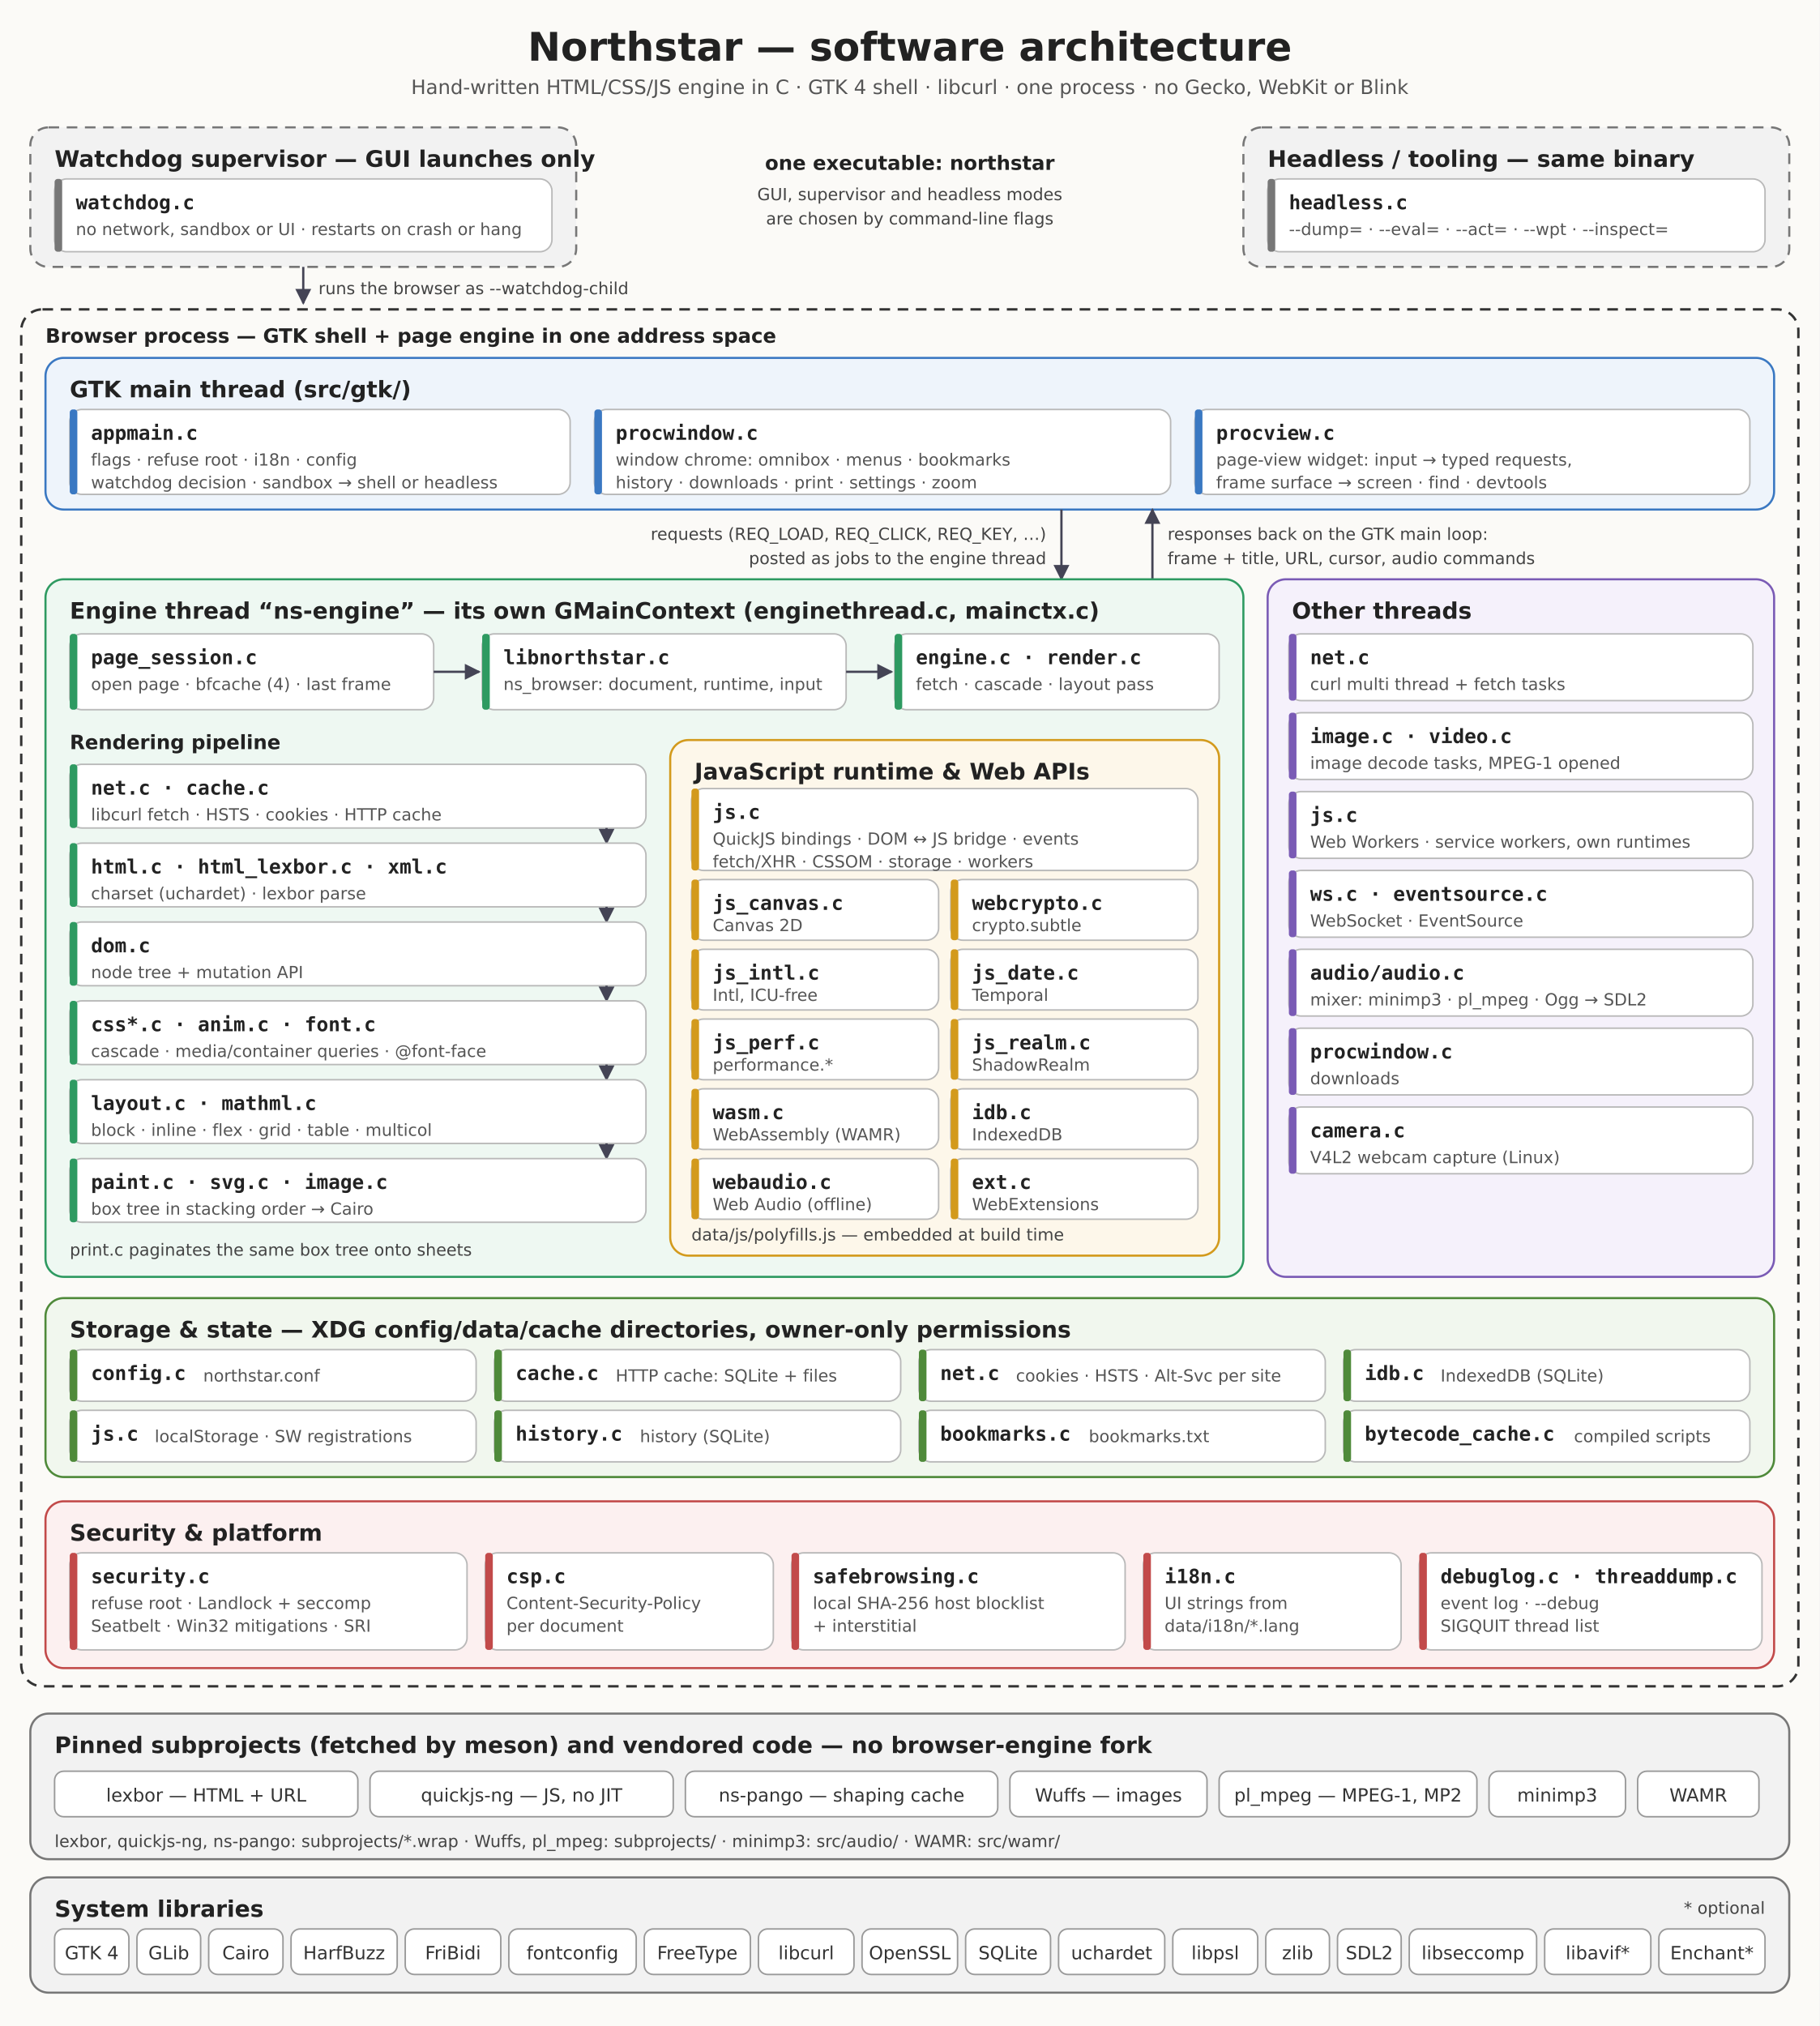
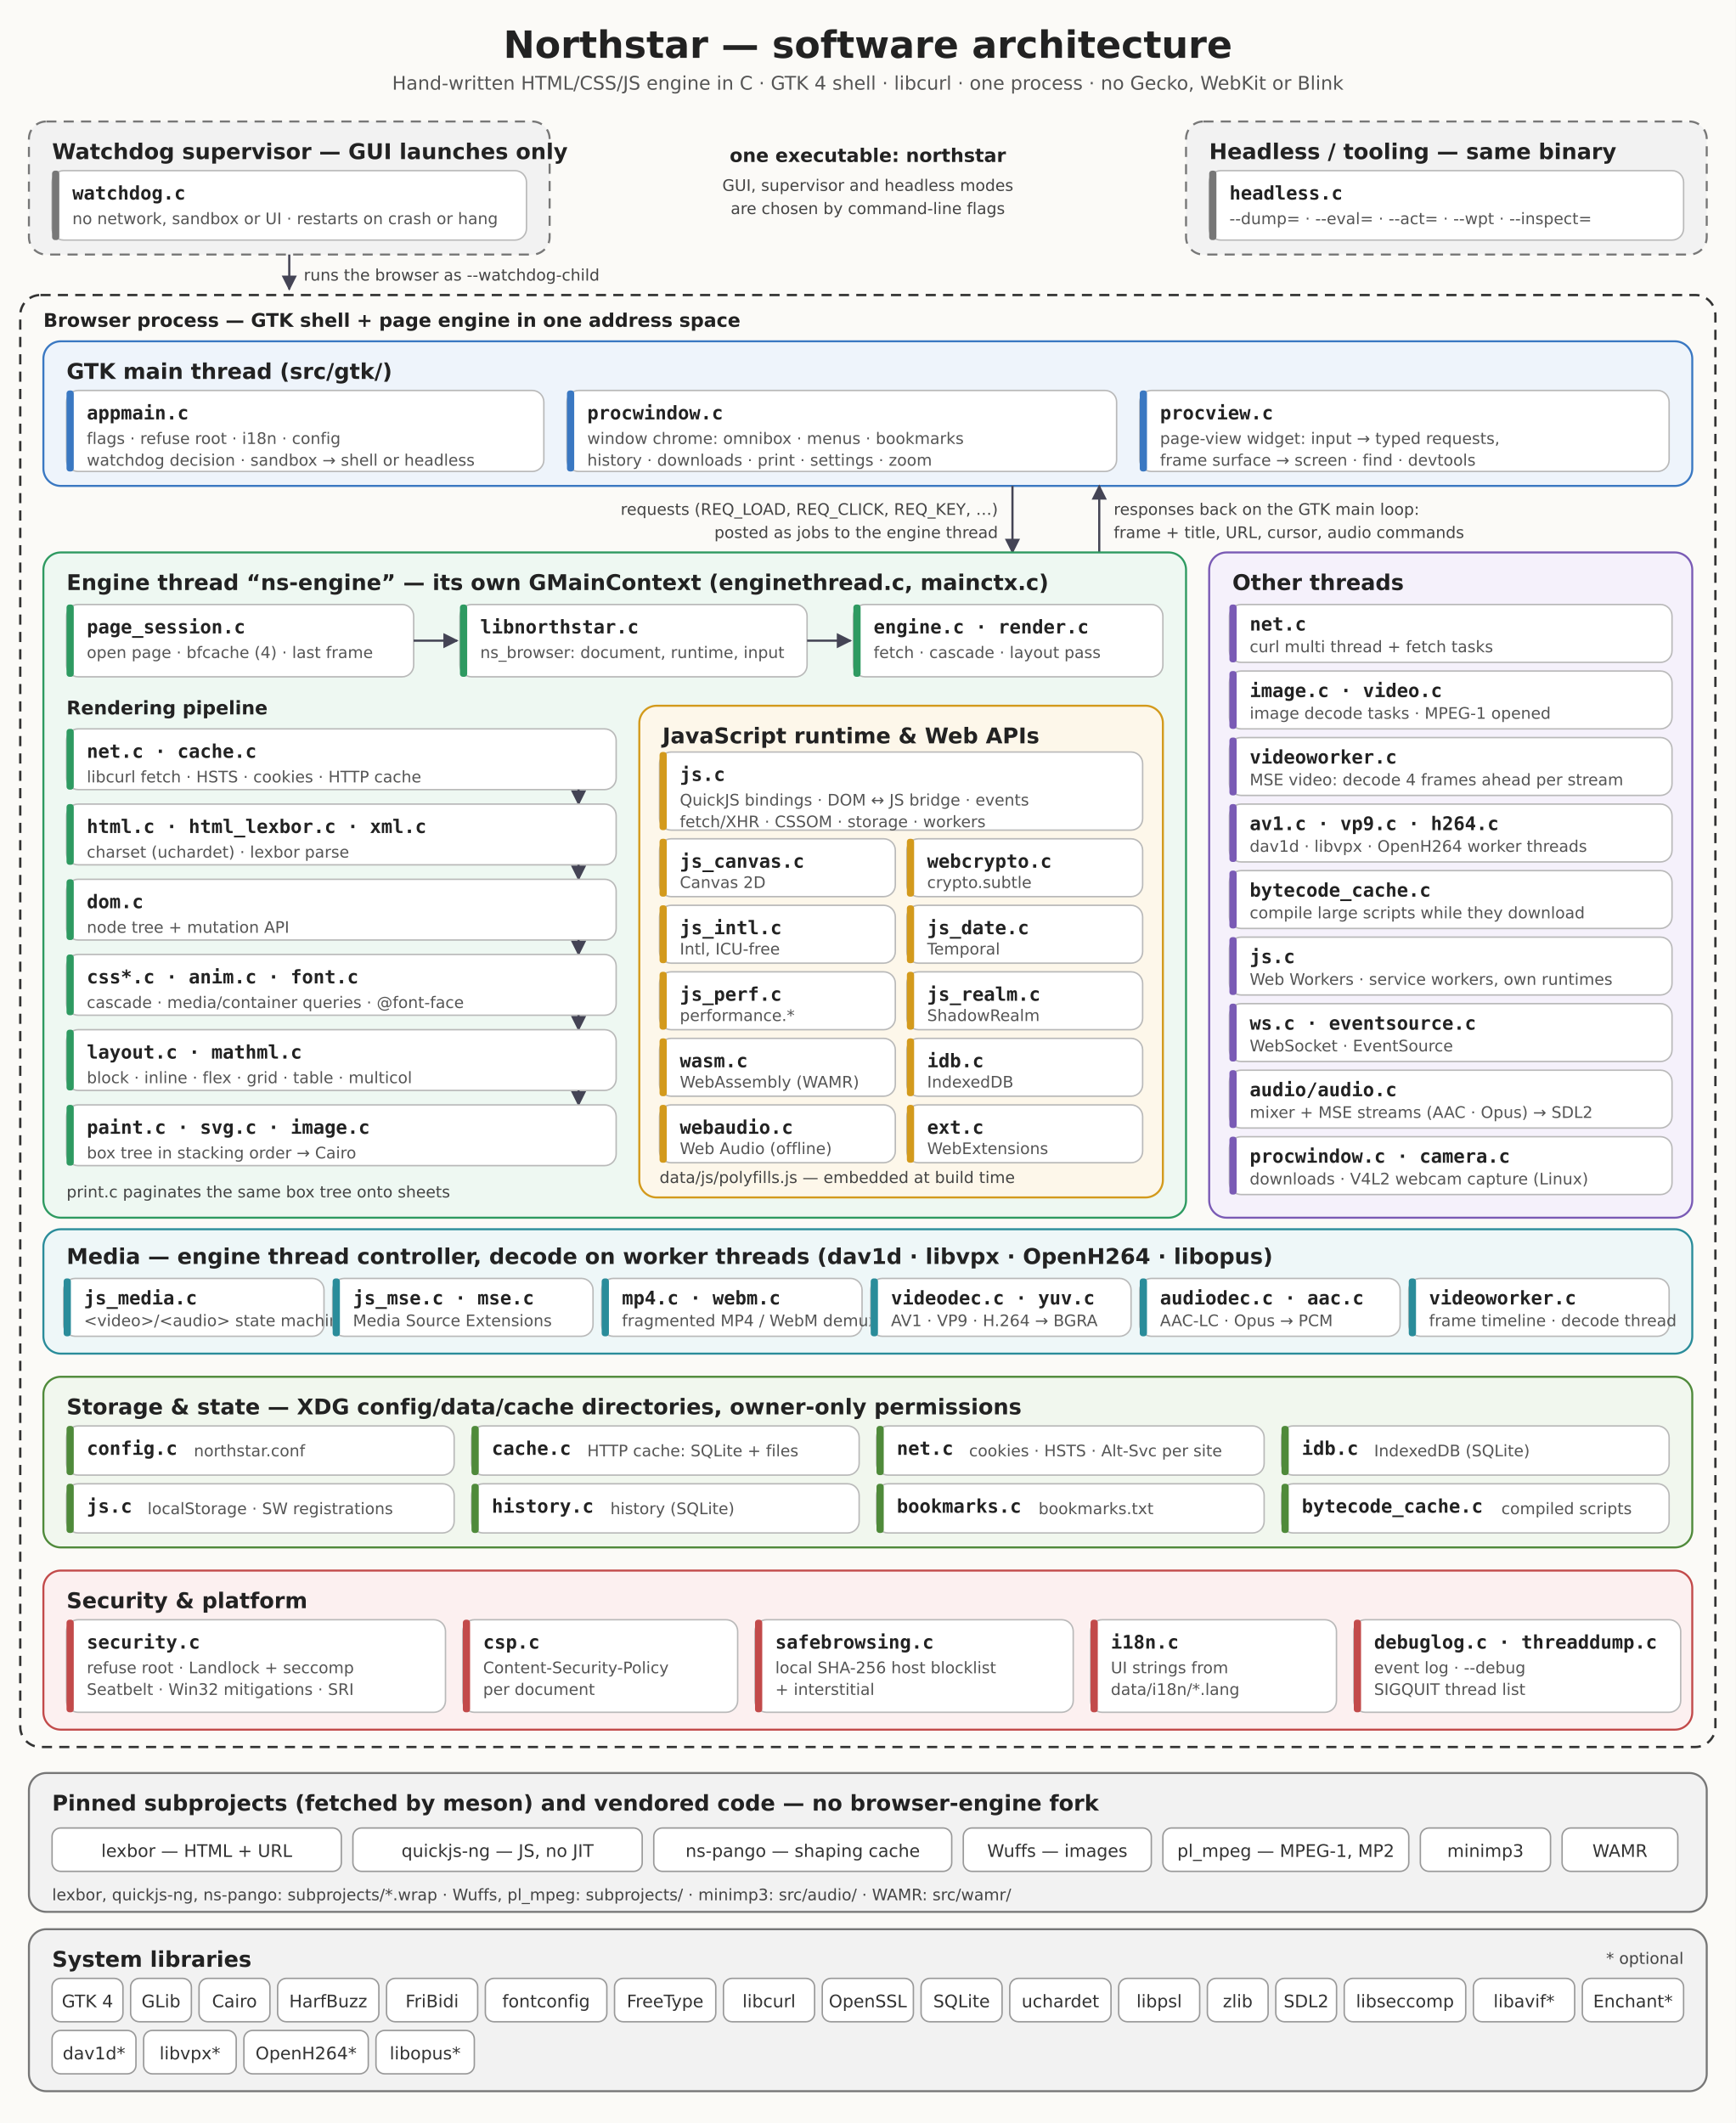
- <svg xmlns="http://www.w3.org/2000/svg" viewBox="0 0 1200 1336" width="1200" height="1336" font-family="DejaVu Sans, Verdana, sans-serif">
+ <svg xmlns="http://www.w3.org/2000/svg" viewBox="0 0 1200 1468" width="1200" height="1468" font-family="DejaVu Sans, Verdana, sans-serif">
  <defs>
    <marker id="ah" viewBox="0 0 10 10" refX="9" refY="5" markerWidth="7" markerHeight="7" orient="auto-start-reverse">
      <path d="M0,0 L10,5 L0,10 z" fill="#445" />
    </marker>
    <style>
.bg{fill:#fbfaf7}
.proc{fill:none;stroke:#333;stroke-width:1.6}
.dash{stroke-dasharray:7 5}
.g-shell{fill:#eef4fb;stroke:#3a78c2;stroke-width:1.4}
.g-engine{fill:#eef8f2;stroke:#2e9a61;stroke-width:1.4}
.g-js{fill:#fdf7ea;stroke:#d39a1c;stroke-width:1.4}
.g-thr{fill:#f5f1fb;stroke:#7a5bb5;stroke-width:1.4}
.g-store{fill:#f1f7ee;stroke:#4f8a3a;stroke-width:1.4}
.g-sec{fill:#fcf0f0;stroke:#c24a4a;stroke-width:1.4}
.g-ext{fill:#f2f2f2;stroke:#777;stroke-width:1.4}
+ .g-media{fill:#eef7f8;stroke:#2a8c9a;stroke-width:1.4}
.mod{fill:#fff;stroke:#b9b9b9;stroke-width:1}
.bar{stroke:none}
- .a-shell{fill:#3a78c2}.a-engine{fill:#2e9a61}.a-js{fill:#d39a1c}.a-thr{fill:#7a5bb5}.a-store{fill:#4f8a3a}.a-sec{fill:#c24a4a}.a-ext{fill:#777}
+ .a-shell{fill:#3a78c2}.a-engine{fill:#2e9a61}.a-js{fill:#d39a1c}.a-thr{fill:#7a5bb5}.a-store{fill:#4f8a3a}.a-sec{fill:#c24a4a}.a-ext{fill:#777}.a-media{fill:#2a8c9a}
.chip{fill:#fff;stroke:#999;stroke-width:1}
.title{font-size:26px;font-weight:bold;fill:#222}
.sub{font-size:13px;fill:#555}
.gtitle{font-size:15px;font-weight:bold;fill:#222}
.ptitle{font-size:13px;font-weight:bold;fill:#222}
.file{font-family:"DejaVu Sans Mono",Menlo,Consolas,monospace;font-size:13px;font-weight:bold;fill:#222}
.desc{font-size:11px;fill:#555}
.chiptext{font-size:12px;fill:#333}
.lbl{font-size:11px;fill:#444}
.arr{stroke:#445;stroke-width:1.5;fill:none}
.arrd{stroke:#445;stroke-width:1.5;fill:none;stroke-dasharray:6 4}
</style>
  </defs>
-   <rect class="bg" x="0" y="0" width="1200" height="1336" rx="0" />
+   <rect class="bg" x="0" y="0" width="1200" height="1468" rx="0" />
  <text class="title" x="600.0" y="40" text-anchor="middle">Northstar — software architecture</text>
  <text class="sub" x="600.0" y="62" text-anchor="middle">Hand-written HTML/CSS/JS engine in C · GTK 4 shell · libcurl · one process · no Gecko, WebKit or Blink</text>
  <rect class="g-ext dash" x="20" y="84" width="360" height="92" rx="12" />
  <text class="gtitle" x="36" y="110" text-anchor="start">Watchdog supervisor — GUI launches only</text>
  <rect class="mod" x="36" y="118" width="328" height="48" rx="8" />
  <rect class="bar a-ext" x="36" y="118" width="5" height="48" rx="2" />
  <text class="file" x="50" y="138" text-anchor="start">watchdog.c</text>
  <text class="desc" x="50" y="155" text-anchor="start">no network, sandbox or UI · restarts on crash or hang</text>
  <rect class="g-ext dash" x="820" y="84" width="360" height="92" rx="12" />
  <text class="gtitle" x="836" y="110" text-anchor="start">Headless / tooling — same binary</text>
  <rect class="mod" x="836" y="118" width="328" height="48" rx="8" />
  <rect class="bar a-ext" x="836" y="118" width="5" height="48" rx="2" />
  <text class="file" x="850" y="138" text-anchor="start">headless.c</text>
  <text class="desc" x="850" y="155" text-anchor="start">--dump= · --eval= · --act= · --wpt · --inspect=</text>
  <text class="ptitle" x="600" y="112" text-anchor="middle">one executable: northstar</text>
  <text class="lbl" x="600" y="132" text-anchor="middle">GUI, supervisor and headless modes</text>
  <text class="lbl" x="600" y="148" text-anchor="middle">are chosen by command-line flags</text>
  <line class="arr" x1="200" y1="176" x2="200" y2="200" marker-end="url(#ah)" />
  <text class="lbl" x="210" y="194" text-anchor="start">runs the browser as --watchdog-child</text>
-   <rect class="proc dash" x="14" y="204" width="1172" height="908" rx="14" />
+   <rect class="proc dash" x="14" y="204" width="1172" height="1004" rx="14" />
  <text class="ptitle" x="30" y="226" text-anchor="start">Browser process — GTK shell + page engine in one address space</text>
  <rect class="g-shell" x="30" y="236" width="1140" height="100" rx="12" />
  <text class="gtitle" x="46" y="262" text-anchor="start">GTK main thread  (src/gtk/)</text>
  <rect class="mod" x="46" y="270" width="330" height="56" rx="8" />
  <rect class="bar a-shell" x="46" y="270" width="5" height="56" rx="2" />
  <text class="file" x="60" y="290" text-anchor="start">appmain.c</text>
  <text class="desc" x="60" y="307" text-anchor="start">flags · refuse root · i18n · config</text>
  <text class="desc" x="60" y="322" text-anchor="start">watchdog decision · sandbox → shell or headless</text>
  <rect class="mod" x="392" y="270" width="380" height="56" rx="8" />
  <rect class="bar a-shell" x="392" y="270" width="5" height="56" rx="2" />
  <text class="file" x="406" y="290" text-anchor="start">procwindow.c</text>
  <text class="desc" x="406" y="307" text-anchor="start">window chrome: omnibox · menus · bookmarks</text>
  <text class="desc" x="406" y="322" text-anchor="start">history · downloads · print · settings · zoom</text>
  <rect class="mod" x="788" y="270" width="366" height="56" rx="8" />
  <rect class="bar a-shell" x="788" y="270" width="5" height="56" rx="2" />
  <text class="file" x="802" y="290" text-anchor="start">procview.c</text>
  <text class="desc" x="802" y="307" text-anchor="start">page-view widget: input → typed requests,</text>
  <text class="desc" x="802" y="322" text-anchor="start">frame surface → screen · find · devtools</text>
  <line class="arr" x1="700" y1="336" x2="700" y2="382" marker-end="url(#ah)" />
  <line class="arr" x1="760" y1="382" x2="760" y2="336" marker-end="url(#ah)" />
  <text class="lbl" x="690" y="356" text-anchor="end">requests (REQ_LOAD, REQ_CLICK, REQ_KEY, …)</text>
  <text class="lbl" x="690" y="372" text-anchor="end">posted as jobs to the engine thread</text>
  <text class="lbl" x="770" y="356" text-anchor="start">responses back on the GTK main loop:</text>
  <text class="lbl" x="770" y="372" text-anchor="start">frame + title, URL, cursor, audio commands</text>
  <rect class="g-engine" x="30" y="382" width="790" height="460" rx="12" />
  <text class="gtitle" x="46" y="408" text-anchor="start">Engine thread “ns-engine” — its own GMainContext  (enginethread.c, mainctx.c)</text>
  <rect class="mod" x="46" y="418" width="240" height="50" rx="8" />
  <rect class="bar a-engine" x="46" y="418" width="5" height="50" rx="2" />
  <text class="file" x="60" y="438" text-anchor="start">page_session.c</text>
  <text class="desc" x="60" y="455" text-anchor="start">open page · bfcache (4) · last frame</text>
  <rect class="mod" x="318" y="418" width="240" height="50" rx="8" />
  <rect class="bar a-engine" x="318" y="418" width="5" height="50" rx="2" />
  <text class="file" x="332" y="438" text-anchor="start">libnorthstar.c</text>
  <text class="desc" x="332" y="455" text-anchor="start">ns_browser: document, runtime, input</text>
  <rect class="mod" x="590" y="418" width="214" height="50" rx="8" />
  <rect class="bar a-engine" x="590" y="418" width="5" height="50" rx="2" />
  <text class="file" x="604" y="438" text-anchor="start">engine.c · render.c</text>
  <text class="desc" x="604" y="455" text-anchor="start">fetch · cascade · layout pass</text>
  <line class="arr" x1="286" y1="443" x2="316" y2="443" marker-end="url(#ah)" />
  <line class="arr" x1="558" y1="443" x2="588" y2="443" marker-end="url(#ah)" />
  <text class="ptitle" x="46" y="494" text-anchor="start">Rendering pipeline</text>
  <rect class="mod" x="46" y="504" width="380" height="42" rx="8" />
  <rect class="bar a-engine" x="46" y="504" width="5" height="42" rx="2" />
  <text class="file" x="60" y="524" text-anchor="start">net.c · cache.c</text>
  <text class="desc" x="60" y="541" text-anchor="start">libcurl fetch · HSTS · cookies · HTTP cache</text>
  <line class="arr" x1="400" y1="546" x2="400" y2="556" marker-end="url(#ah)" />
  <rect class="mod" x="46" y="556" width="380" height="42" rx="8" />
  <rect class="bar a-engine" x="46" y="556" width="5" height="42" rx="2" />
  <text class="file" x="60" y="576" text-anchor="start">html.c · html_lexbor.c · xml.c</text>
  <text class="desc" x="60" y="593" text-anchor="start">charset (uchardet) · lexbor parse</text>
  <line class="arr" x1="400" y1="598" x2="400" y2="608" marker-end="url(#ah)" />
  <rect class="mod" x="46" y="608" width="380" height="42" rx="8" />
  <rect class="bar a-engine" x="46" y="608" width="5" height="42" rx="2" />
  <text class="file" x="60" y="628" text-anchor="start">dom.c</text>
  <text class="desc" x="60" y="645" text-anchor="start">node tree + mutation API</text>
  <line class="arr" x1="400" y1="650" x2="400" y2="660" marker-end="url(#ah)" />
  <rect class="mod" x="46" y="660" width="380" height="42" rx="8" />
  <rect class="bar a-engine" x="46" y="660" width="5" height="42" rx="2" />
  <text class="file" x="60" y="680" text-anchor="start">css*.c · anim.c · font.c</text>
  <text class="desc" x="60" y="697" text-anchor="start">cascade · media/container queries · @font-face</text>
  <line class="arr" x1="400" y1="702" x2="400" y2="712" marker-end="url(#ah)" />
  <rect class="mod" x="46" y="712" width="380" height="42" rx="8" />
  <rect class="bar a-engine" x="46" y="712" width="5" height="42" rx="2" />
  <text class="file" x="60" y="732" text-anchor="start">layout.c · mathml.c</text>
  <text class="desc" x="60" y="749" text-anchor="start">block · inline · flex · grid · table · multicol</text>
  <line class="arr" x1="400" y1="754" x2="400" y2="764" marker-end="url(#ah)" />
  <rect class="mod" x="46" y="764" width="380" height="42" rx="8" />
  <rect class="bar a-engine" x="46" y="764" width="5" height="42" rx="2" />
  <text class="file" x="60" y="784" text-anchor="start">paint.c · svg.c · image.c</text>
  <text class="desc" x="60" y="801" text-anchor="start">box tree in stacking order → Cairo</text>
  <text class="lbl" x="46" y="828" text-anchor="start">print.c paginates the same box tree onto sheets</text>
  <rect class="g-js" x="442" y="488" width="362" height="340" rx="12" />
  <text class="gtitle" x="458" y="514" text-anchor="start">JavaScript runtime &amp; Web APIs</text>
  <rect class="mod" x="456" y="520" width="334" height="54" rx="8" />
  <rect class="bar a-js" x="456" y="520" width="5" height="54" rx="2" />
  <text class="file" x="470" y="540" text-anchor="start">js.c</text>
  <text class="desc" x="470" y="557" text-anchor="start">QuickJS bindings · DOM ↔ JS bridge · events</text>
  <text class="desc" x="470" y="572" text-anchor="start">fetch/XHR · CSSOM · storage · workers</text>
  <rect class="mod" x="456" y="580" width="163" height="40" rx="8" />
  <rect class="bar a-js" x="456" y="580" width="5" height="40" rx="2" />
  <text class="file" x="470" y="600" text-anchor="start">js_canvas.c</text>
  <text class="desc" x="470" y="617" text-anchor="start" />
  <text class="desc" x="470" y="614" text-anchor="start">Canvas 2D</text>
  <rect class="mod" x="627" y="580" width="163" height="40" rx="8" />
  <rect class="bar a-js" x="627" y="580" width="5" height="40" rx="2" />
  <text class="file" x="641" y="600" text-anchor="start">webcrypto.c</text>
  <text class="desc" x="641" y="617" text-anchor="start" />
  <text class="desc" x="641" y="614" text-anchor="start">crypto.subtle</text>
  <rect class="mod" x="456" y="626" width="163" height="40" rx="8" />
  <rect class="bar a-js" x="456" y="626" width="5" height="40" rx="2" />
  <text class="file" x="470" y="646" text-anchor="start">js_intl.c</text>
  <text class="desc" x="470" y="663" text-anchor="start" />
  <text class="desc" x="470" y="660" text-anchor="start">Intl, ICU-free</text>
  <rect class="mod" x="627" y="626" width="163" height="40" rx="8" />
  <rect class="bar a-js" x="627" y="626" width="5" height="40" rx="2" />
  <text class="file" x="641" y="646" text-anchor="start">js_date.c</text>
  <text class="desc" x="641" y="663" text-anchor="start" />
  <text class="desc" x="641" y="660" text-anchor="start">Temporal</text>
  <rect class="mod" x="456" y="672" width="163" height="40" rx="8" />
  <rect class="bar a-js" x="456" y="672" width="5" height="40" rx="2" />
  <text class="file" x="470" y="692" text-anchor="start">js_perf.c</text>
  <text class="desc" x="470" y="709" text-anchor="start" />
  <text class="desc" x="470" y="706" text-anchor="start">performance.*</text>
  <rect class="mod" x="627" y="672" width="163" height="40" rx="8" />
  <rect class="bar a-js" x="627" y="672" width="5" height="40" rx="2" />
  <text class="file" x="641" y="692" text-anchor="start">js_realm.c</text>
  <text class="desc" x="641" y="709" text-anchor="start" />
  <text class="desc" x="641" y="706" text-anchor="start">ShadowRealm</text>
  <rect class="mod" x="456" y="718" width="163" height="40" rx="8" />
  <rect class="bar a-js" x="456" y="718" width="5" height="40" rx="2" />
  <text class="file" x="470" y="738" text-anchor="start">wasm.c</text>
  <text class="desc" x="470" y="755" text-anchor="start" />
  <text class="desc" x="470" y="752" text-anchor="start">WebAssembly (WAMR)</text>
  <rect class="mod" x="627" y="718" width="163" height="40" rx="8" />
  <rect class="bar a-js" x="627" y="718" width="5" height="40" rx="2" />
  <text class="file" x="641" y="738" text-anchor="start">idb.c</text>
  <text class="desc" x="641" y="755" text-anchor="start" />
  <text class="desc" x="641" y="752" text-anchor="start">IndexedDB</text>
  <rect class="mod" x="456" y="764" width="163" height="40" rx="8" />
  <rect class="bar a-js" x="456" y="764" width="5" height="40" rx="2" />
  <text class="file" x="470" y="784" text-anchor="start">webaudio.c</text>
  <text class="desc" x="470" y="801" text-anchor="start" />
  <text class="desc" x="470" y="798" text-anchor="start">Web Audio (offline)</text>
  <rect class="mod" x="627" y="764" width="163" height="40" rx="8" />
  <rect class="bar a-js" x="627" y="764" width="5" height="40" rx="2" />
  <text class="file" x="641" y="784" text-anchor="start">ext.c</text>
  <text class="desc" x="641" y="801" text-anchor="start" />
  <text class="desc" x="641" y="798" text-anchor="start">WebExtensions</text>
  <text class="lbl" x="456" y="818" text-anchor="start">data/js/polyfills.js — embedded at build time</text>
  <rect class="g-thr" x="836" y="382" width="334" height="460" rx="12" />
  <text class="gtitle" x="852" y="408" text-anchor="start">Other threads</text>
-   <rect class="mod" x="850" y="418" width="306" height="44" rx="8" />
-   <rect class="bar a-thr" x="850" y="418" width="5" height="44" rx="2" />
-   <text class="file" x="864" y="438" text-anchor="start">net.c</text>
-   <text class="desc" x="864" y="455" text-anchor="start">curl multi thread + fetch tasks</text>
-   <rect class="mod" x="850" y="470" width="306" height="44" rx="8" />
-   <rect class="bar a-thr" x="850" y="470" width="5" height="44" rx="2" />
-   <text class="file" x="864" y="490" text-anchor="start">image.c · video.c</text>
-   <text class="desc" x="864" y="507" text-anchor="start">image decode tasks, MPEG-1 opened</text>
-   <rect class="mod" x="850" y="522" width="306" height="44" rx="8" />
-   <rect class="bar a-thr" x="850" y="522" width="5" height="44" rx="2" />
-   <text class="file" x="864" y="542" text-anchor="start">js.c</text>
-   <text class="desc" x="864" y="559" text-anchor="start">Web Workers · service workers, own runtimes</text>
-   <rect class="mod" x="850" y="574" width="306" height="44" rx="8" />
-   <rect class="bar a-thr" x="850" y="574" width="5" height="44" rx="2" />
-   <text class="file" x="864" y="594" text-anchor="start">ws.c · eventsource.c</text>
-   <text class="desc" x="864" y="611" text-anchor="start">WebSocket · EventSource</text>
-   <rect class="mod" x="850" y="626" width="306" height="44" rx="8" />
-   <rect class="bar a-thr" x="850" y="626" width="5" height="44" rx="2" />
-   <text class="file" x="864" y="646" text-anchor="start">audio/audio.c</text>
-   <text class="desc" x="864" y="663" text-anchor="start">mixer: minimp3 · pl_mpeg · Ogg → SDL2</text>
-   <rect class="mod" x="850" y="678" width="306" height="44" rx="8" />
-   <rect class="bar a-thr" x="850" y="678" width="5" height="44" rx="2" />
-   <text class="file" x="864" y="698" text-anchor="start">procwindow.c</text>
-   <text class="desc" x="864" y="715" text-anchor="start">downloads</text>
-   <rect class="mod" x="850" y="730" width="306" height="44" rx="8" />
-   <rect class="bar a-thr" x="850" y="730" width="5" height="44" rx="2" />
-   <text class="file" x="864" y="750" text-anchor="start">camera.c</text>
-   <text class="desc" x="864" y="767" text-anchor="start">V4L2 webcam capture (Linux)</text>
-   <rect class="g-store" x="30" y="856" width="1140" height="118" rx="12" />
-   <text class="gtitle" x="46" y="882" text-anchor="start">Storage &amp; state — XDG config/data/cache directories, owner-only permissions</text>
-   <rect class="mod" x="46" y="890" width="268" height="34" rx="8" />
-   <rect class="bar a-store" x="46" y="890" width="5" height="34" rx="2" />
-   <text class="file" x="60" y="910" text-anchor="start">config.c</text>
-   <text class="desc" x="60" y="927" text-anchor="start" />
-   <text class="desc" x="134" y="911" text-anchor="start">northstar.conf</text>
-   <rect class="mod" x="326" y="890" width="268" height="34" rx="8" />
-   <rect class="bar a-store" x="326" y="890" width="5" height="34" rx="2" />
-   <text class="file" x="340" y="910" text-anchor="start">cache.c</text>
-   <text class="desc" x="340" y="927" text-anchor="start" />
-   <text class="desc" x="406" y="911" text-anchor="start">HTTP cache: SQLite + files</text>
-   <rect class="mod" x="606" y="890" width="268" height="34" rx="8" />
-   <rect class="bar a-store" x="606" y="890" width="5" height="34" rx="2" />
-   <text class="file" x="620" y="910" text-anchor="start">net.c</text>
-   <text class="desc" x="620" y="927" text-anchor="start" />
-   <text class="desc" x="670" y="911" text-anchor="start">cookies · HSTS · Alt-Svc per site</text>
-   <rect class="mod" x="886" y="890" width="268" height="34" rx="8" />
-   <rect class="bar a-store" x="886" y="890" width="5" height="34" rx="2" />
-   <text class="file" x="900" y="910" text-anchor="start">idb.c</text>
-   <text class="desc" x="900" y="927" text-anchor="start" />
-   <text class="desc" x="950" y="911" text-anchor="start">IndexedDB (SQLite)</text>
-   <rect class="mod" x="46" y="930" width="268" height="34" rx="8" />
-   <rect class="bar a-store" x="46" y="930" width="5" height="34" rx="2" />
-   <text class="file" x="60" y="950" text-anchor="start">js.c</text>
-   <text class="desc" x="60" y="967" text-anchor="start" />
-   <text class="desc" x="102" y="951" text-anchor="start">localStorage · SW registrations</text>
-   <rect class="mod" x="326" y="930" width="268" height="34" rx="8" />
-   <rect class="bar a-store" x="326" y="930" width="5" height="34" rx="2" />
-   <text class="file" x="340" y="950" text-anchor="start">history.c</text>
-   <text class="desc" x="340" y="967" text-anchor="start" />
-   <text class="desc" x="422" y="951" text-anchor="start">history (SQLite)</text>
-   <rect class="mod" x="606" y="930" width="268" height="34" rx="8" />
-   <rect class="bar a-store" x="606" y="930" width="5" height="34" rx="2" />
-   <text class="file" x="620" y="950" text-anchor="start">bookmarks.c</text>
-   <text class="desc" x="620" y="967" text-anchor="start" />
-   <text class="desc" x="718" y="951" text-anchor="start">bookmarks.txt</text>
-   <rect class="mod" x="886" y="930" width="268" height="34" rx="8" />
-   <rect class="bar a-store" x="886" y="930" width="5" height="34" rx="2" />
-   <text class="file" x="900" y="950" text-anchor="start">bytecode_cache.c</text>
-   <text class="desc" x="900" y="967" text-anchor="start" />
-   <text class="desc" x="1038" y="951" text-anchor="start">compiled scripts</text>
-   <rect class="g-sec" x="30" y="990" width="1140" height="110" rx="12" />
-   <text class="gtitle" x="46" y="1016" text-anchor="start">Security &amp; platform</text>
-   <rect class="mod" x="46" y="1024" width="262" height="64" rx="8" />
-   <rect class="bar a-sec" x="46" y="1024" width="5" height="64" rx="2" />
-   <text class="file" x="60" y="1044" text-anchor="start">security.c</text>
-   <text class="desc" x="60" y="1061" text-anchor="start">refuse root · Landlock + seccomp</text>
-   <text class="desc" x="60" y="1076" text-anchor="start">Seatbelt · Win32 mitigations · SRI</text>
-   <rect class="mod" x="320" y="1024" width="190" height="64" rx="8" />
-   <rect class="bar a-sec" x="320" y="1024" width="5" height="64" rx="2" />
-   <text class="file" x="334" y="1044" text-anchor="start">csp.c</text>
-   <text class="desc" x="334" y="1061" text-anchor="start">Content-Security-Policy</text>
-   <text class="desc" x="334" y="1076" text-anchor="start">per document</text>
-   <rect class="mod" x="522" y="1024" width="220" height="64" rx="8" />
-   <rect class="bar a-sec" x="522" y="1024" width="5" height="64" rx="2" />
-   <text class="file" x="536" y="1044" text-anchor="start">safebrowsing.c</text>
-   <text class="desc" x="536" y="1061" text-anchor="start">local SHA-256 host blocklist</text>
-   <text class="desc" x="536" y="1076" text-anchor="start">+ interstitial</text>
-   <rect class="mod" x="754" y="1024" width="170" height="64" rx="8" />
-   <rect class="bar a-sec" x="754" y="1024" width="5" height="64" rx="2" />
-   <text class="file" x="768" y="1044" text-anchor="start">i18n.c</text>
-   <text class="desc" x="768" y="1061" text-anchor="start">UI strings from</text>
-   <text class="desc" x="768" y="1076" text-anchor="start">data/i18n/*.lang</text>
-   <rect class="mod" x="936" y="1024" width="226" height="64" rx="8" />
-   <rect class="bar a-sec" x="936" y="1024" width="5" height="64" rx="2" />
-   <text class="file" x="950" y="1044" text-anchor="start">debuglog.c · threaddump.c</text>
-   <text class="desc" x="950" y="1061" text-anchor="start">event log · --debug</text>
-   <text class="desc" x="950" y="1076" text-anchor="start">SIGQUIT thread list</text>
-   <rect class="g-ext" x="20" y="1130" width="1160" height="96" rx="12" />
-   <text class="gtitle" x="36" y="1156" text-anchor="start">Pinned subprojects (fetched by meson) and vendored code — no browser-engine fork</text>
-   <rect class="chip" x="36" y="1168" width="200" height="30" rx="6" />
-   <text class="chiptext" x="136.0" y="1188" text-anchor="middle">lexbor — HTML + URL</text>
-   <rect class="chip" x="244" y="1168" width="200" height="30" rx="6" />
-   <text class="chiptext" x="344.0" y="1188" text-anchor="middle">quickjs-ng — JS, no JIT</text>
-   <rect class="chip" x="452" y="1168" width="206" height="30" rx="6" />
-   <text class="chiptext" x="555.0" y="1188" text-anchor="middle">ns-pango — shaping cache</text>
-   <rect class="chip" x="666" y="1168" width="130" height="30" rx="6" />
-   <text class="chiptext" x="731.0" y="1188" text-anchor="middle">Wuffs — images</text>
-   <rect class="chip" x="804" y="1168" width="170" height="30" rx="6" />
-   <text class="chiptext" x="889.0" y="1188" text-anchor="middle">pl_mpeg — MPEG-1, MP2</text>
-   <rect class="chip" x="982" y="1168" width="90" height="30" rx="6" />
-   <text class="chiptext" x="1027.0" y="1188" text-anchor="middle">minimp3</text>
-   <rect class="chip" x="1080" y="1168" width="80" height="30" rx="6" />
-   <text class="chiptext" x="1120.0" y="1188" text-anchor="middle">WAMR</text>
-   <text class="lbl" x="36" y="1218" text-anchor="start">lexbor, quickjs-ng, ns-pango: subprojects/*.wrap · Wuffs, pl_mpeg: subprojects/ · minimp3: src/audio/ · WAMR: src/wamr/</text>
-   <rect class="g-ext" x="20" y="1238" width="1160" height="76" rx="12" />
-   <text class="gtitle" x="36" y="1264" text-anchor="start">System libraries</text>
-   <rect class="chip" x="36" y="1272" width="49" height="30" rx="6" />
-   <text class="chiptext" x="60.5" y="1292" text-anchor="middle">GTK 4</text>
-   <rect class="chip" x="90.312" y="1272" width="42" height="30" rx="6" />
-   <text class="chiptext" x="111.312" y="1292" text-anchor="middle">GLib</text>
-   <rect class="chip" x="137.625" y="1272" width="49" height="30" rx="6" />
-   <text class="chiptext" x="162.125" y="1292" text-anchor="middle">Cairo</text>
-   <rect class="chip" x="191.938" y="1272" width="70" height="30" rx="6" />
-   <text class="chiptext" x="226.938" y="1292" text-anchor="middle">HarfBuzz</text>
-   <rect class="chip" x="267.25" y="1272" width="63" height="30" rx="6" />
-   <text class="chiptext" x="298.75" y="1292" text-anchor="middle">FriBidi</text>
-   <rect class="chip" x="335.562" y="1272" width="84" height="30" rx="6" />
-   <text class="chiptext" x="377.562" y="1292" text-anchor="middle">fontconfig</text>
-   <rect class="chip" x="424.875" y="1272" width="70" height="30" rx="6" />
-   <text class="chiptext" x="459.875" y="1292" text-anchor="middle">FreeType</text>
-   <rect class="chip" x="500.188" y="1272" width="63" height="30" rx="6" />
-   <text class="chiptext" x="531.688" y="1292" text-anchor="middle">libcurl</text>
-   <rect class="chip" x="568.5" y="1272" width="63" height="30" rx="6" />
-   <text class="chiptext" x="600.0" y="1292" text-anchor="middle">OpenSSL</text>
-   <rect class="chip" x="636.812" y="1272" width="56" height="30" rx="6" />
-   <text class="chiptext" x="664.812" y="1292" text-anchor="middle">SQLite</text>
-   <rect class="chip" x="698.125" y="1272" width="70" height="30" rx="6" />
-   <text class="chiptext" x="733.125" y="1292" text-anchor="middle">uchardet</text>
-   <rect class="chip" x="773.438" y="1272" width="56" height="30" rx="6" />
-   <text class="chiptext" x="801.438" y="1292" text-anchor="middle">libpsl</text>
-   <rect class="chip" x="834.75" y="1272" width="42" height="30" rx="6" />
-   <text class="chiptext" x="855.75" y="1292" text-anchor="middle">zlib</text>
-   <rect class="chip" x="882.062" y="1272" width="42" height="30" rx="6" />
-   <text class="chiptext" x="903.062" y="1292" text-anchor="middle">SDL2</text>
-   <rect class="chip" x="929.375" y="1272" width="84" height="30" rx="6" />
-   <text class="chiptext" x="971.375" y="1292" text-anchor="middle">libseccomp</text>
-   <rect class="chip" x="1018.688" y="1272" width="70" height="30" rx="6" />
-   <text class="chiptext" x="1053.688" y="1292" text-anchor="middle">libavif*</text>
-   <rect class="chip" x="1094.0" y="1272" width="70" height="30" rx="6" />
-   <text class="chiptext" x="1129.0" y="1292" text-anchor="middle">Enchant*</text>
-   <text class="lbl" x="1164" y="1262" text-anchor="end">* optional</text>
+   <rect class="mod" x="850" y="418" width="306" height="40" rx="8" />
+   <rect class="bar a-thr" x="850" y="418" width="5" height="40" rx="2" />
+   <text class="file" x="864" y="436" text-anchor="start">net.c</text>
+   <text class="desc" x="864" y="451" text-anchor="start">curl multi thread + fetch tasks</text>
+   <rect class="mod" x="850" y="464" width="306" height="40" rx="8" />
+   <rect class="bar a-thr" x="850" y="464" width="5" height="40" rx="2" />
+   <text class="file" x="864" y="482" text-anchor="start">image.c · video.c</text>
+   <text class="desc" x="864" y="497" text-anchor="start">image decode tasks · MPEG-1 opened</text>
+   <rect class="mod" x="850" y="510" width="306" height="40" rx="8" />
+   <rect class="bar a-thr" x="850" y="510" width="5" height="40" rx="2" />
+   <text class="file" x="864" y="528" text-anchor="start">videoworker.c</text>
+   <text class="desc" x="864" y="543" text-anchor="start">MSE video: decode 4 frames ahead per stream</text>
+   <rect class="mod" x="850" y="556" width="306" height="40" rx="8" />
+   <rect class="bar a-thr" x="850" y="556" width="5" height="40" rx="2" />
+   <text class="file" x="864" y="574" text-anchor="start">av1.c · vp9.c · h264.c</text>
+   <text class="desc" x="864" y="589" text-anchor="start">dav1d · libvpx · OpenH264 worker threads</text>
+   <rect class="mod" x="850" y="602" width="306" height="40" rx="8" />
+   <rect class="bar a-thr" x="850" y="602" width="5" height="40" rx="2" />
+   <text class="file" x="864" y="620" text-anchor="start">bytecode_cache.c</text>
+   <text class="desc" x="864" y="635" text-anchor="start">compile large scripts while they download</text>
+   <rect class="mod" x="850" y="648" width="306" height="40" rx="8" />
+   <rect class="bar a-thr" x="850" y="648" width="5" height="40" rx="2" />
+   <text class="file" x="864" y="666" text-anchor="start">js.c</text>
+   <text class="desc" x="864" y="681" text-anchor="start">Web Workers · service workers, own runtimes</text>
+   <rect class="mod" x="850" y="694" width="306" height="40" rx="8" />
+   <rect class="bar a-thr" x="850" y="694" width="5" height="40" rx="2" />
+   <text class="file" x="864" y="712" text-anchor="start">ws.c · eventsource.c</text>
+   <text class="desc" x="864" y="727" text-anchor="start">WebSocket · EventSource</text>
+   <rect class="mod" x="850" y="740" width="306" height="40" rx="8" />
+   <rect class="bar a-thr" x="850" y="740" width="5" height="40" rx="2" />
+   <text class="file" x="864" y="758" text-anchor="start">audio/audio.c</text>
+   <text class="desc" x="864" y="773" text-anchor="start">mixer + MSE streams (AAC · Opus) → SDL2</text>
+   <rect class="mod" x="850" y="786" width="306" height="40" rx="8" />
+   <rect class="bar a-thr" x="850" y="786" width="5" height="40" rx="2" />
+   <text class="file" x="864" y="804" text-anchor="start">procwindow.c · camera.c</text>
+   <text class="desc" x="864" y="819" text-anchor="start">downloads · V4L2 webcam capture (Linux)</text>
+   <rect class="g-media" x="30" y="850" width="1140" height="86" rx="12" />
+   <text class="gtitle" x="46" y="874" text-anchor="start">Media — engine thread controller, decode on worker threads (dav1d · libvpx · OpenH264 · libopus)</text>
+   <rect class="mod" x="44" y="884" width="180" height="40" rx="8" />
+   <rect class="bar a-media" x="44" y="884" width="5" height="40" rx="2" />
+   <text class="file" x="58" y="902" text-anchor="start">js_media.c</text>
+   <text class="desc" x="58" y="917" text-anchor="start">&lt;video&gt;/&lt;audio&gt; state machine</text>
+   <rect class="mod" x="230" y="884" width="180" height="40" rx="8" />
+   <rect class="bar a-media" x="230" y="884" width="5" height="40" rx="2" />
+   <text class="file" x="244" y="902" text-anchor="start">js_mse.c · mse.c</text>
+   <text class="desc" x="244" y="917" text-anchor="start">Media Source Extensions</text>
+   <rect class="mod" x="416" y="884" width="180" height="40" rx="8" />
+   <rect class="bar a-media" x="416" y="884" width="5" height="40" rx="2" />
+   <text class="file" x="430" y="902" text-anchor="start">mp4.c · webm.c</text>
+   <text class="desc" x="430" y="917" text-anchor="start">fragmented MP4 / WebM demux</text>
+   <rect class="mod" x="602" y="884" width="180" height="40" rx="8" />
+   <rect class="bar a-media" x="602" y="884" width="5" height="40" rx="2" />
+   <text class="file" x="616" y="902" text-anchor="start">videodec.c · yuv.c</text>
+   <text class="desc" x="616" y="917" text-anchor="start">AV1 · VP9 · H.264 → BGRA</text>
+   <rect class="mod" x="788" y="884" width="180" height="40" rx="8" />
+   <rect class="bar a-media" x="788" y="884" width="5" height="40" rx="2" />
+   <text class="file" x="802" y="902" text-anchor="start">audiodec.c · aac.c</text>
+   <text class="desc" x="802" y="917" text-anchor="start">AAC-LC · Opus → PCM</text>
+   <rect class="mod" x="974" y="884" width="180" height="40" rx="8" />
+   <rect class="bar a-media" x="974" y="884" width="5" height="40" rx="2" />
+   <text class="file" x="988" y="902" text-anchor="start">videoworker.c</text>
+   <text class="desc" x="988" y="917" text-anchor="start">frame timeline · decode thread</text>
+   <rect class="g-store" x="30" y="952" width="1140" height="118" rx="12" />
+   <text class="gtitle" x="46" y="978" text-anchor="start">Storage &amp; state — XDG config/data/cache directories, owner-only permissions</text>
+   <rect class="mod" x="46" y="986" width="268" height="34" rx="8" />
+   <rect class="bar a-store" x="46" y="986" width="5" height="34" rx="2" />
+   <text class="file" x="60" y="1006" text-anchor="start">config.c</text>
+   <text class="desc" x="60" y="1023" text-anchor="start" />
+   <text class="desc" x="134" y="1007" text-anchor="start">northstar.conf</text>
+   <rect class="mod" x="326" y="986" width="268" height="34" rx="8" />
+   <rect class="bar a-store" x="326" y="986" width="5" height="34" rx="2" />
+   <text class="file" x="340" y="1006" text-anchor="start">cache.c</text>
+   <text class="desc" x="340" y="1023" text-anchor="start" />
+   <text class="desc" x="406" y="1007" text-anchor="start">HTTP cache: SQLite + files</text>
+   <rect class="mod" x="606" y="986" width="268" height="34" rx="8" />
+   <rect class="bar a-store" x="606" y="986" width="5" height="34" rx="2" />
+   <text class="file" x="620" y="1006" text-anchor="start">net.c</text>
+   <text class="desc" x="620" y="1023" text-anchor="start" />
+   <text class="desc" x="670" y="1007" text-anchor="start">cookies · HSTS · Alt-Svc per site</text>
+   <rect class="mod" x="886" y="986" width="268" height="34" rx="8" />
+   <rect class="bar a-store" x="886" y="986" width="5" height="34" rx="2" />
+   <text class="file" x="900" y="1006" text-anchor="start">idb.c</text>
+   <text class="desc" x="900" y="1023" text-anchor="start" />
+   <text class="desc" x="950" y="1007" text-anchor="start">IndexedDB (SQLite)</text>
+   <rect class="mod" x="46" y="1026" width="268" height="34" rx="8" />
+   <rect class="bar a-store" x="46" y="1026" width="5" height="34" rx="2" />
+   <text class="file" x="60" y="1046" text-anchor="start">js.c</text>
+   <text class="desc" x="60" y="1063" text-anchor="start" />
+   <text class="desc" x="102" y="1047" text-anchor="start">localStorage · SW registrations</text>
+   <rect class="mod" x="326" y="1026" width="268" height="34" rx="8" />
+   <rect class="bar a-store" x="326" y="1026" width="5" height="34" rx="2" />
+   <text class="file" x="340" y="1046" text-anchor="start">history.c</text>
+   <text class="desc" x="340" y="1063" text-anchor="start" />
+   <text class="desc" x="422" y="1047" text-anchor="start">history (SQLite)</text>
+   <rect class="mod" x="606" y="1026" width="268" height="34" rx="8" />
+   <rect class="bar a-store" x="606" y="1026" width="5" height="34" rx="2" />
+   <text class="file" x="620" y="1046" text-anchor="start">bookmarks.c</text>
+   <text class="desc" x="620" y="1063" text-anchor="start" />
+   <text class="desc" x="718" y="1047" text-anchor="start">bookmarks.txt</text>
+   <rect class="mod" x="886" y="1026" width="268" height="34" rx="8" />
+   <rect class="bar a-store" x="886" y="1026" width="5" height="34" rx="2" />
+   <text class="file" x="900" y="1046" text-anchor="start">bytecode_cache.c</text>
+   <text class="desc" x="900" y="1063" text-anchor="start" />
+   <text class="desc" x="1038" y="1047" text-anchor="start">compiled scripts</text>
+   <rect class="g-sec" x="30" y="1086" width="1140" height="110" rx="12" />
+   <text class="gtitle" x="46" y="1112" text-anchor="start">Security &amp; platform</text>
+   <rect class="mod" x="46" y="1120" width="262" height="64" rx="8" />
+   <rect class="bar a-sec" x="46" y="1120" width="5" height="64" rx="2" />
+   <text class="file" x="60" y="1140" text-anchor="start">security.c</text>
+   <text class="desc" x="60" y="1157" text-anchor="start">refuse root · Landlock + seccomp</text>
+   <text class="desc" x="60" y="1172" text-anchor="start">Seatbelt · Win32 mitigations · SRI</text>
+   <rect class="mod" x="320" y="1120" width="190" height="64" rx="8" />
+   <rect class="bar a-sec" x="320" y="1120" width="5" height="64" rx="2" />
+   <text class="file" x="334" y="1140" text-anchor="start">csp.c</text>
+   <text class="desc" x="334" y="1157" text-anchor="start">Content-Security-Policy</text>
+   <text class="desc" x="334" y="1172" text-anchor="start">per document</text>
+   <rect class="mod" x="522" y="1120" width="220" height="64" rx="8" />
+   <rect class="bar a-sec" x="522" y="1120" width="5" height="64" rx="2" />
+   <text class="file" x="536" y="1140" text-anchor="start">safebrowsing.c</text>
+   <text class="desc" x="536" y="1157" text-anchor="start">local SHA-256 host blocklist</text>
+   <text class="desc" x="536" y="1172" text-anchor="start">+ interstitial</text>
+   <rect class="mod" x="754" y="1120" width="170" height="64" rx="8" />
+   <rect class="bar a-sec" x="754" y="1120" width="5" height="64" rx="2" />
+   <text class="file" x="768" y="1140" text-anchor="start">i18n.c</text>
+   <text class="desc" x="768" y="1157" text-anchor="start">UI strings from</text>
+   <text class="desc" x="768" y="1172" text-anchor="start">data/i18n/*.lang</text>
+   <rect class="mod" x="936" y="1120" width="226" height="64" rx="8" />
+   <rect class="bar a-sec" x="936" y="1120" width="5" height="64" rx="2" />
+   <text class="file" x="950" y="1140" text-anchor="start">debuglog.c · threaddump.c</text>
+   <text class="desc" x="950" y="1157" text-anchor="start">event log · --debug</text>
+   <text class="desc" x="950" y="1172" text-anchor="start">SIGQUIT thread list</text>
+   <rect class="g-ext" x="20" y="1226" width="1160" height="96" rx="12" />
+   <text class="gtitle" x="36" y="1252" text-anchor="start">Pinned subprojects (fetched by meson) and vendored code — no browser-engine fork</text>
+   <rect class="chip" x="36" y="1264" width="200" height="30" rx="6" />
+   <text class="chiptext" x="136.0" y="1284" text-anchor="middle">lexbor — HTML + URL</text>
+   <rect class="chip" x="244" y="1264" width="200" height="30" rx="6" />
+   <text class="chiptext" x="344.0" y="1284" text-anchor="middle">quickjs-ng — JS, no JIT</text>
+   <rect class="chip" x="452" y="1264" width="206" height="30" rx="6" />
+   <text class="chiptext" x="555.0" y="1284" text-anchor="middle">ns-pango — shaping cache</text>
+   <rect class="chip" x="666" y="1264" width="130" height="30" rx="6" />
+   <text class="chiptext" x="731.0" y="1284" text-anchor="middle">Wuffs — images</text>
+   <rect class="chip" x="804" y="1264" width="170" height="30" rx="6" />
+   <text class="chiptext" x="889.0" y="1284" text-anchor="middle">pl_mpeg — MPEG-1, MP2</text>
+   <rect class="chip" x="982" y="1264" width="90" height="30" rx="6" />
+   <text class="chiptext" x="1027.0" y="1284" text-anchor="middle">minimp3</text>
+   <rect class="chip" x="1080" y="1264" width="80" height="30" rx="6" />
+   <text class="chiptext" x="1120.0" y="1284" text-anchor="middle">WAMR</text>
+   <text class="lbl" x="36" y="1314" text-anchor="start">lexbor, quickjs-ng, ns-pango: subprojects/*.wrap · Wuffs, pl_mpeg: subprojects/ · minimp3: src/audio/ · WAMR: src/wamr/</text>
+   <rect class="g-ext" x="20" y="1334" width="1160" height="112" rx="12" />
+   <text class="gtitle" x="36" y="1360" text-anchor="start">System libraries</text>
+   <rect class="chip" x="36" y="1368" width="49" height="30" rx="6" />
+   <text class="chiptext" x="60.5" y="1388" text-anchor="middle">GTK 4</text>
+   <rect class="chip" x="90.312" y="1368" width="42" height="30" rx="6" />
+   <text class="chiptext" x="111.312" y="1388" text-anchor="middle">GLib</text>
+   <rect class="chip" x="137.625" y="1368" width="49" height="30" rx="6" />
+   <text class="chiptext" x="162.125" y="1388" text-anchor="middle">Cairo</text>
+   <rect class="chip" x="191.938" y="1368" width="70" height="30" rx="6" />
+   <text class="chiptext" x="226.938" y="1388" text-anchor="middle">HarfBuzz</text>
+   <rect class="chip" x="267.25" y="1368" width="63" height="30" rx="6" />
+   <text class="chiptext" x="298.75" y="1388" text-anchor="middle">FriBidi</text>
+   <rect class="chip" x="335.562" y="1368" width="84" height="30" rx="6" />
+   <text class="chiptext" x="377.562" y="1388" text-anchor="middle">fontconfig</text>
+   <rect class="chip" x="424.875" y="1368" width="70" height="30" rx="6" />
+   <text class="chiptext" x="459.875" y="1388" text-anchor="middle">FreeType</text>
+   <rect class="chip" x="500.188" y="1368" width="63" height="30" rx="6" />
+   <text class="chiptext" x="531.688" y="1388" text-anchor="middle">libcurl</text>
+   <rect class="chip" x="568.5" y="1368" width="63" height="30" rx="6" />
+   <text class="chiptext" x="600.0" y="1388" text-anchor="middle">OpenSSL</text>
+   <rect class="chip" x="636.812" y="1368" width="56" height="30" rx="6" />
+   <text class="chiptext" x="664.812" y="1388" text-anchor="middle">SQLite</text>
+   <rect class="chip" x="698.125" y="1368" width="70" height="30" rx="6" />
+   <text class="chiptext" x="733.125" y="1388" text-anchor="middle">uchardet</text>
+   <rect class="chip" x="773.438" y="1368" width="56" height="30" rx="6" />
+   <text class="chiptext" x="801.438" y="1388" text-anchor="middle">libpsl</text>
+   <rect class="chip" x="834.75" y="1368" width="42" height="30" rx="6" />
+   <text class="chiptext" x="855.75" y="1388" text-anchor="middle">zlib</text>
+   <rect class="chip" x="882.062" y="1368" width="42" height="30" rx="6" />
+   <text class="chiptext" x="903.062" y="1388" text-anchor="middle">SDL2</text>
+   <rect class="chip" x="929.375" y="1368" width="84" height="30" rx="6" />
+   <text class="chiptext" x="971.375" y="1388" text-anchor="middle">libseccomp</text>
+   <rect class="chip" x="1018.688" y="1368" width="70" height="30" rx="6" />
+   <text class="chiptext" x="1053.688" y="1388" text-anchor="middle">libavif*</text>
+   <rect class="chip" x="1094.0" y="1368" width="70" height="30" rx="6" />
+   <text class="chiptext" x="1129.0" y="1388" text-anchor="middle">Enchant*</text>
+   <text class="lbl" x="1164" y="1358" text-anchor="end">* optional</text>
+   <rect class="chip" x="36" y="1404" width="58" height="30" rx="6" />
+   <text class="chiptext" x="65" y="1424" text-anchor="middle">dav1d*</text>
+   <rect class="chip" x="99.312" y="1404" width="64" height="30" rx="6" />
+   <text class="chiptext" x="131.312" y="1424" text-anchor="middle">libvpx*</text>
+   <rect class="chip" x="168.625" y="1404" width="86" height="30" rx="6" />
+   <text class="chiptext" x="211.625" y="1424" text-anchor="middle">OpenH264*</text>
+   <rect class="chip" x="259.938" y="1404" width="68" height="30" rx="6" />
+   <text class="chiptext" x="293.938" y="1424" text-anchor="middle">libopus*</text>
</svg>
